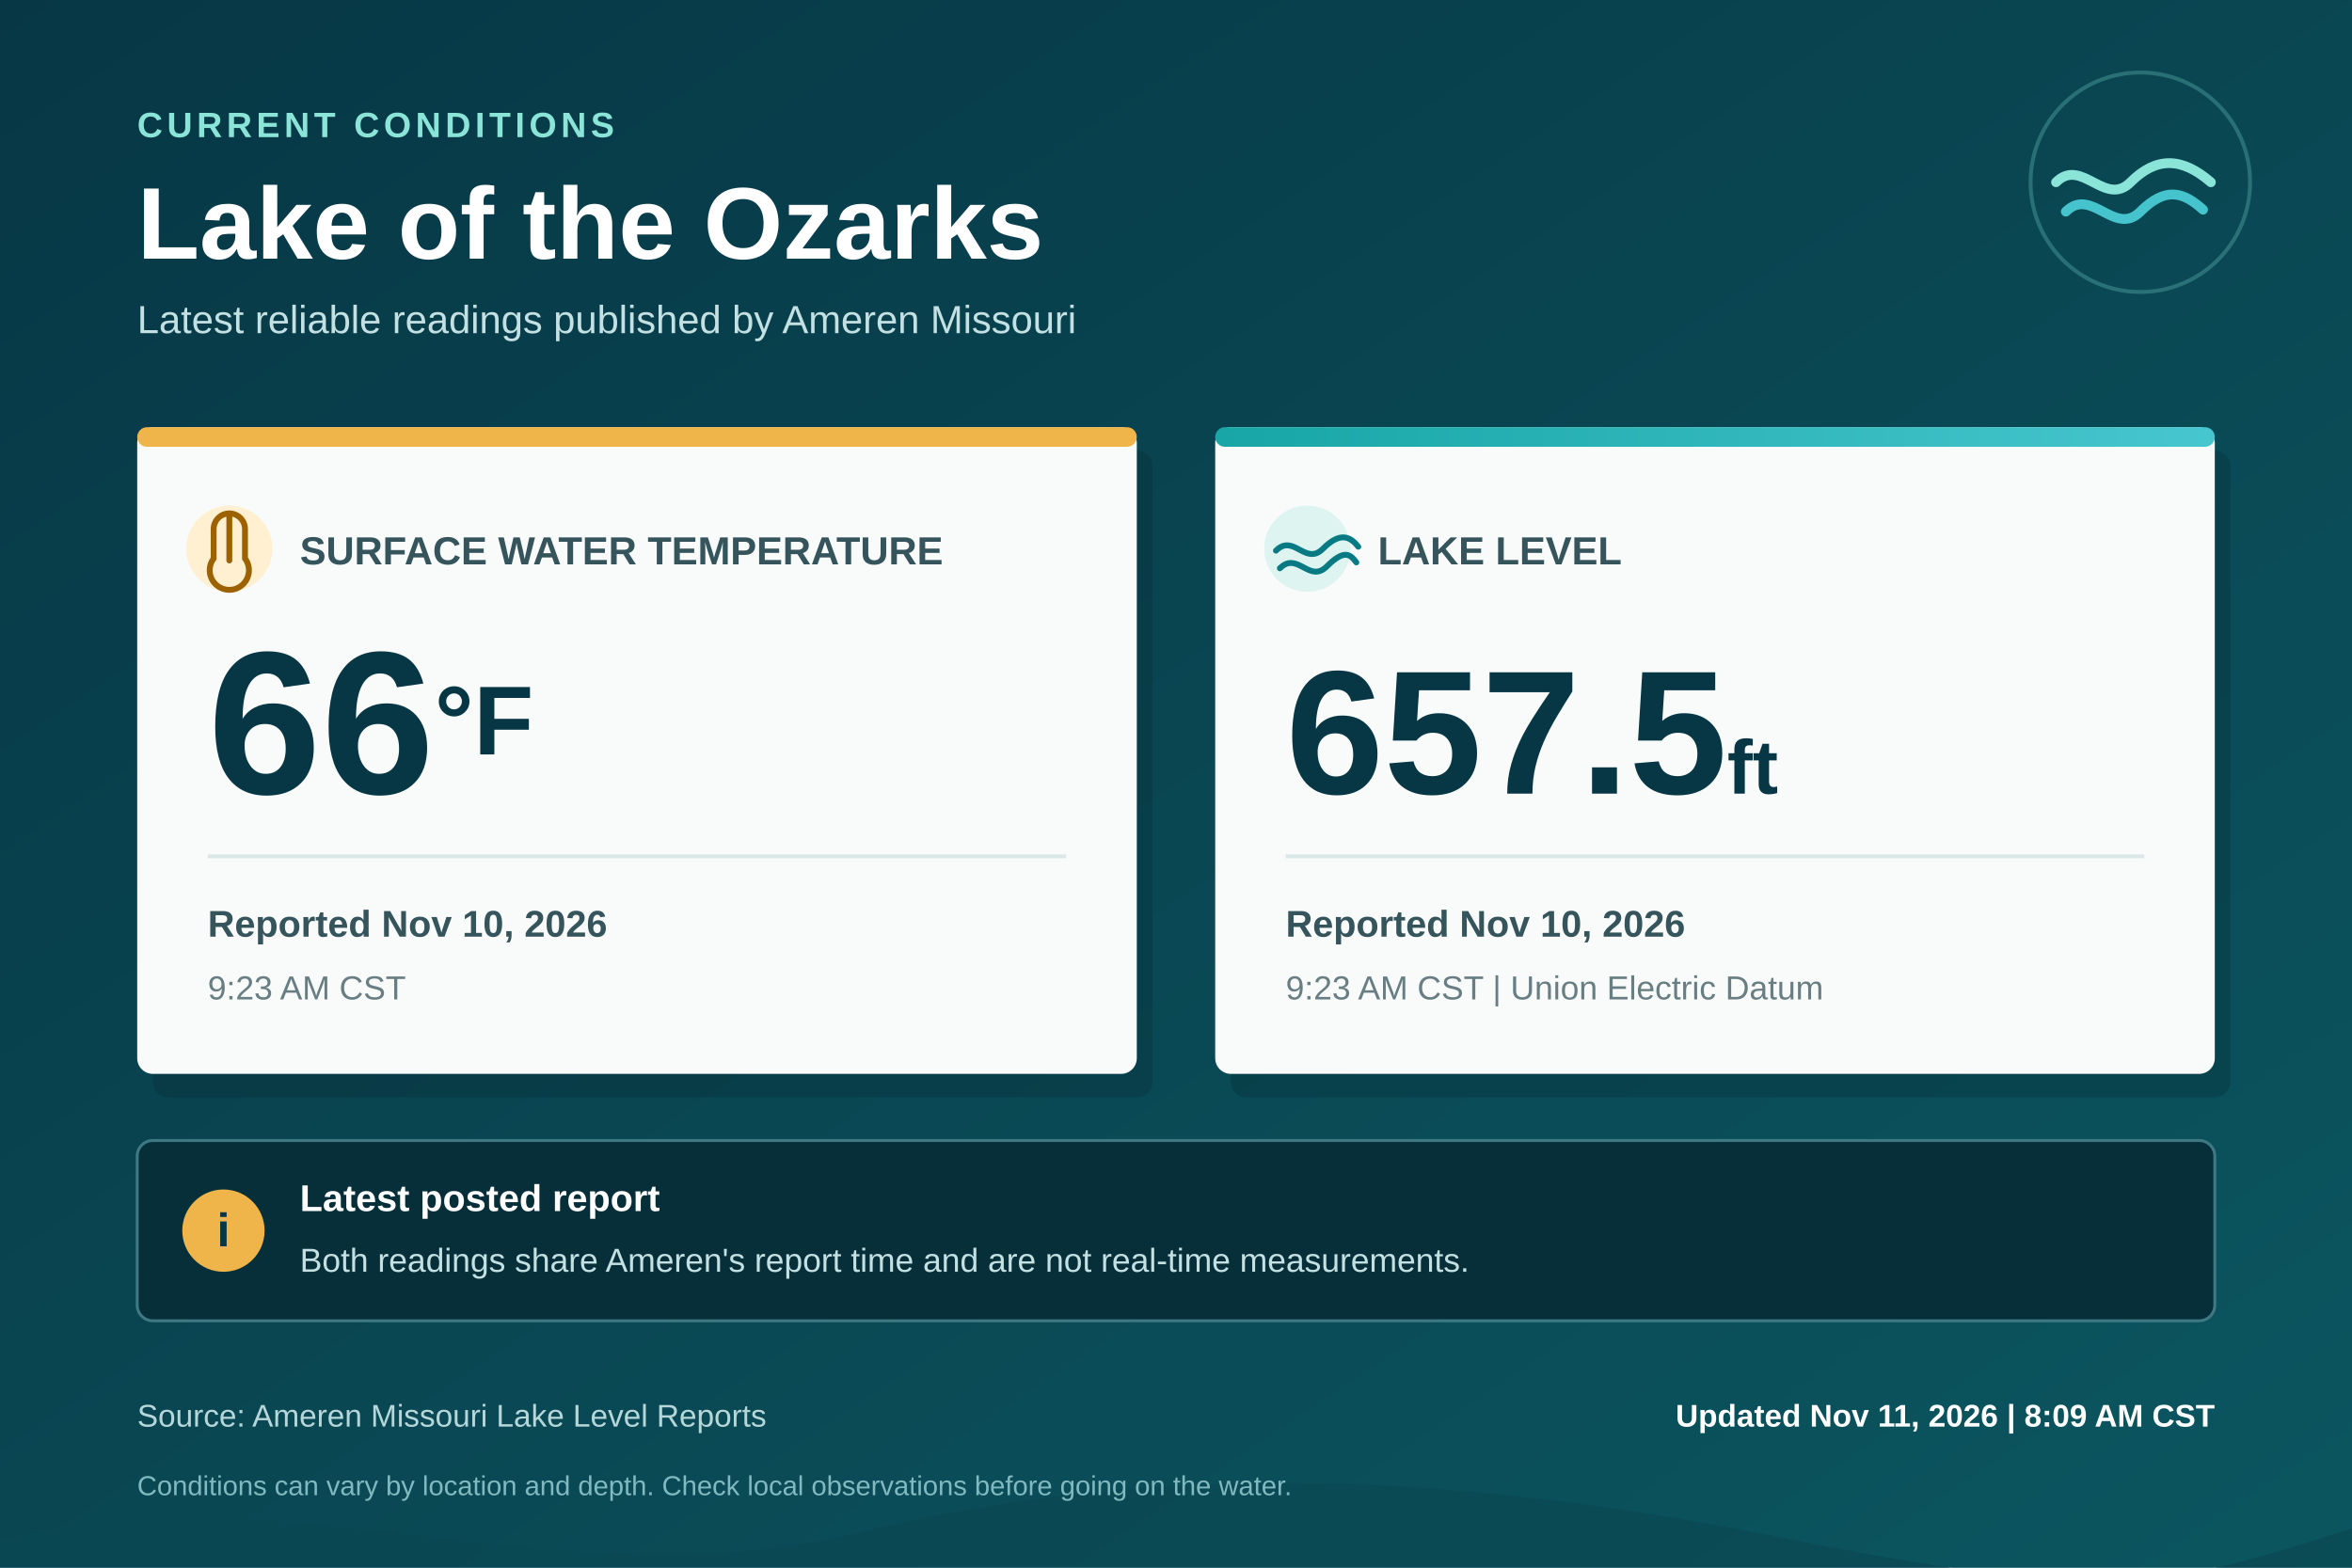
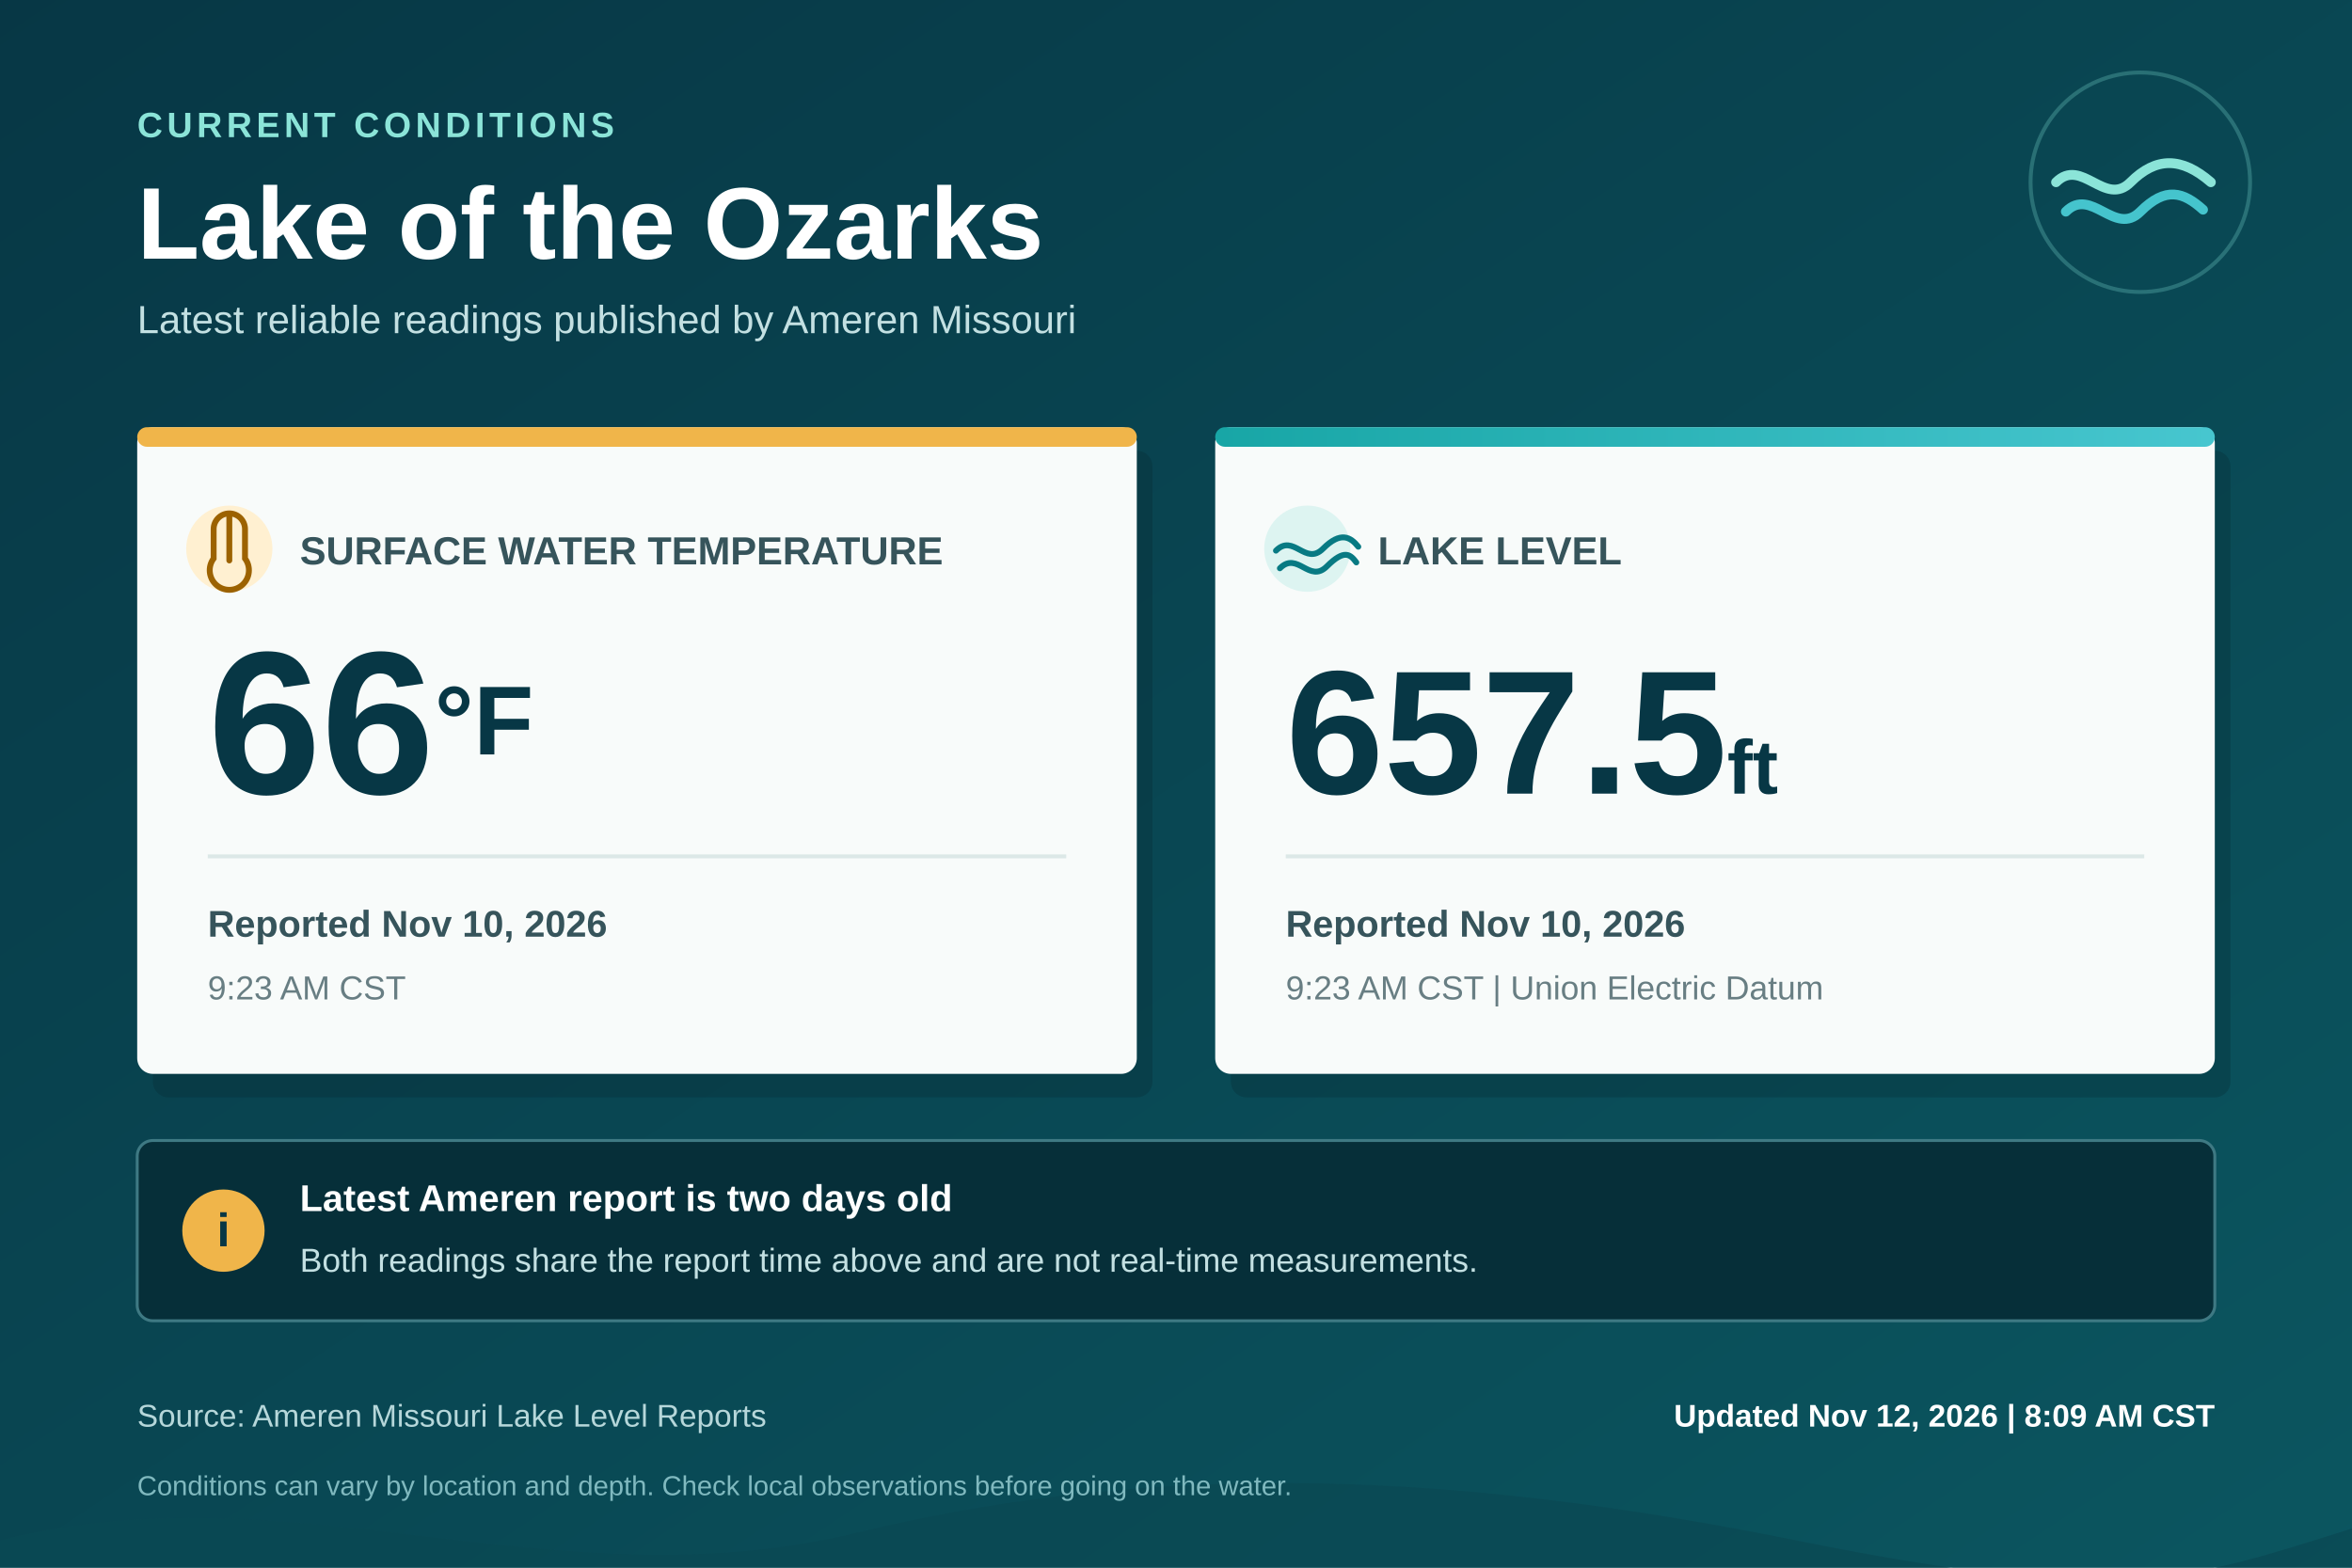
<svg xmlns="http://www.w3.org/2000/svg" width="1200" height="800" viewBox="0 0 1200 800" role="img" aria-labelledby="title desc">
  <defs>
    <linearGradient id="background" x1="0" y1="0" x2="1" y2="1">
      <stop offset="0" stop-color="#073745" />
      <stop offset="1" stop-color="#0B5660" />
    </linearGradient>
    <linearGradient id="levelAccent" x1="0" y1="0" x2="1" y2="0">
      <stop offset="0" stop-color="#18A6A6" />
      <stop offset="1" stop-color="#47C6CF" />
    </linearGradient>
  </defs>
  <rect width="1200" height="800" fill="url(#background)" />
  <path d="M0 786 C150 748 282 820 438 782 S748 752 916 786 S1117 806 1200 780 V800 H0 Z" fill="#0A4853" opacity="0.75" />
  <circle cx="1092" cy="93" r="56" fill="none" stroke="#7EDBD1" stroke-width="2" opacity="0.28" />
  <path d="M1049 93 C1062 80 1074 106 1087 93 S1113 80 1128 93" fill="none" stroke="#8BE4D8" stroke-width="5" stroke-linecap="round" />
  <path d="M1054 108 C1067 95 1079 121 1092 108 S1114 98 1124 107" fill="none" stroke="#45C4CD" stroke-width="5" stroke-linecap="round" />
  <g font-family="Arial, Helvetica, sans-serif">
    <text x="70" y="70" fill="#8BE4D8" font-size="18" font-weight="700" letter-spacing="2.2">CURRENT CONDITIONS</text>
    <text x="70" y="132" fill="#FFFFFF" font-size="52" font-weight="700">Lake of the Ozarks</text>
    <text x="70" y="170" fill="#C3E0E2" font-size="20">Latest reliable readings published by Ameren Missouri</text>
    <g>
      <rect x="78" y="230" width="510" height="330" rx="8" fill="#02232B" opacity="0.26" />
      <rect x="628" y="230" width="510" height="330" rx="8" fill="#02232B" opacity="0.26" />
      <rect x="70" y="218" width="510" height="330" rx="8" fill="#F8FBFA" />
      <rect x="620" y="218" width="510" height="330" rx="8" fill="#F8FBFA" />
    </g>
    <g>
      <rect x="70" y="218" width="510" height="10" rx="5" fill="#F0B54A" />
      <circle cx="117" cy="280" r="22" fill="#FFF0D1" />
      <path d="M117 262 V286 M109 270 V285 A10 10 0 1 0 125 285 V270 A8 8 0 0 0 109 270" fill="none" stroke="#9C6200" stroke-width="3" stroke-linecap="round" />
      <text x="153" y="288" fill="#36545B" font-size="20" font-weight="700">SURFACE WATER TEMPERATURE</text>
      <text x="106" y="405" fill="#073745" font-size="104" font-weight="700">66<tspan font-size="50" baseline-shift="super">°F</tspan>
      </text>
      <line x1="106" y1="437" x2="544" y2="437" stroke="#DCE8E7" stroke-width="2" />
      <text x="106" y="478" fill="#36545B" font-size="19" font-weight="700">Reported Nov 10, 2026</text>
      <text x="106" y="510" fill="#687E83" font-size="17">9:23 AM CST</text>
    </g>
    <g>
      <rect x="620" y="218" width="510" height="10" rx="5" fill="url(#levelAccent)" />
      <circle cx="667" cy="280" r="22" fill="#DDF4F1" />
      <path d="M651 281 C660 272 666 289 675 280 S689 274 693 279 M653 290 C662 281 668 298 677 289 S689 283 692 287" fill="none" stroke="#087A83" stroke-width="3" stroke-linecap="round" />
      <text x="703" y="288" fill="#36545B" font-size="20" font-weight="700">LAKE LEVEL</text>
      <text x="656" y="405" fill="#073745" font-size="90" font-weight="700">657.5<tspan font-size="39"> ft</tspan>
      </text>
      <line x1="656" y1="437" x2="1094" y2="437" stroke="#DCE8E7" stroke-width="2" />
      <text x="656" y="478" fill="#36545B" font-size="19" font-weight="700">Reported Nov 10, 2026</text>
      <text x="656" y="510" fill="#687E83" font-size="17">9:23 AM CST | Union Electric Datum</text>
    </g>
    <g>
      <rect x="70" y="582" width="1060" height="92" rx="8" fill="#062F39" stroke="#3E7983" stroke-width="1.5" />
      <circle cx="114" cy="628" r="21" fill="#F0B54A" />
      <text x="114" y="636" fill="#073745" font-size="24" font-weight="700" text-anchor="middle">i</text>
-       <text x="153" y="618" fill="#FFFFFF" font-size="19" font-weight="700">Latest posted report</text>
-       <text x="153" y="649" fill="#C3E0E2" font-size="17">Both readings share Ameren's report time and are not real-time measurements.</text>
+       <text x="153" y="618" fill="#FFFFFF" font-size="19" font-weight="700">Latest Ameren report is two days old</text>
+       <text x="153" y="649" fill="#C3E0E2" font-size="17">Both readings share the report time above and are not real-time measurements.</text>
    </g>
    <text x="70" y="728" fill="#B6D7DA" font-size="16">Source: Ameren Missouri Lake Level Reports</text>
-     <text x="1130" y="728" fill="#FFFFFF" font-size="16" font-weight="700" text-anchor="end">Updated Nov 11, 2026 | 8:09 AM CST</text>
+     <text x="1130" y="728" fill="#FFFFFF" font-size="16" font-weight="700" text-anchor="end">Updated Nov 12, 2026 | 8:09 AM CST</text>
    <text x="70" y="763" fill="#80B9BF" font-size="14">Conditions can vary by location and depth. Check local observations before going on the water.</text>
  </g>
</svg>
